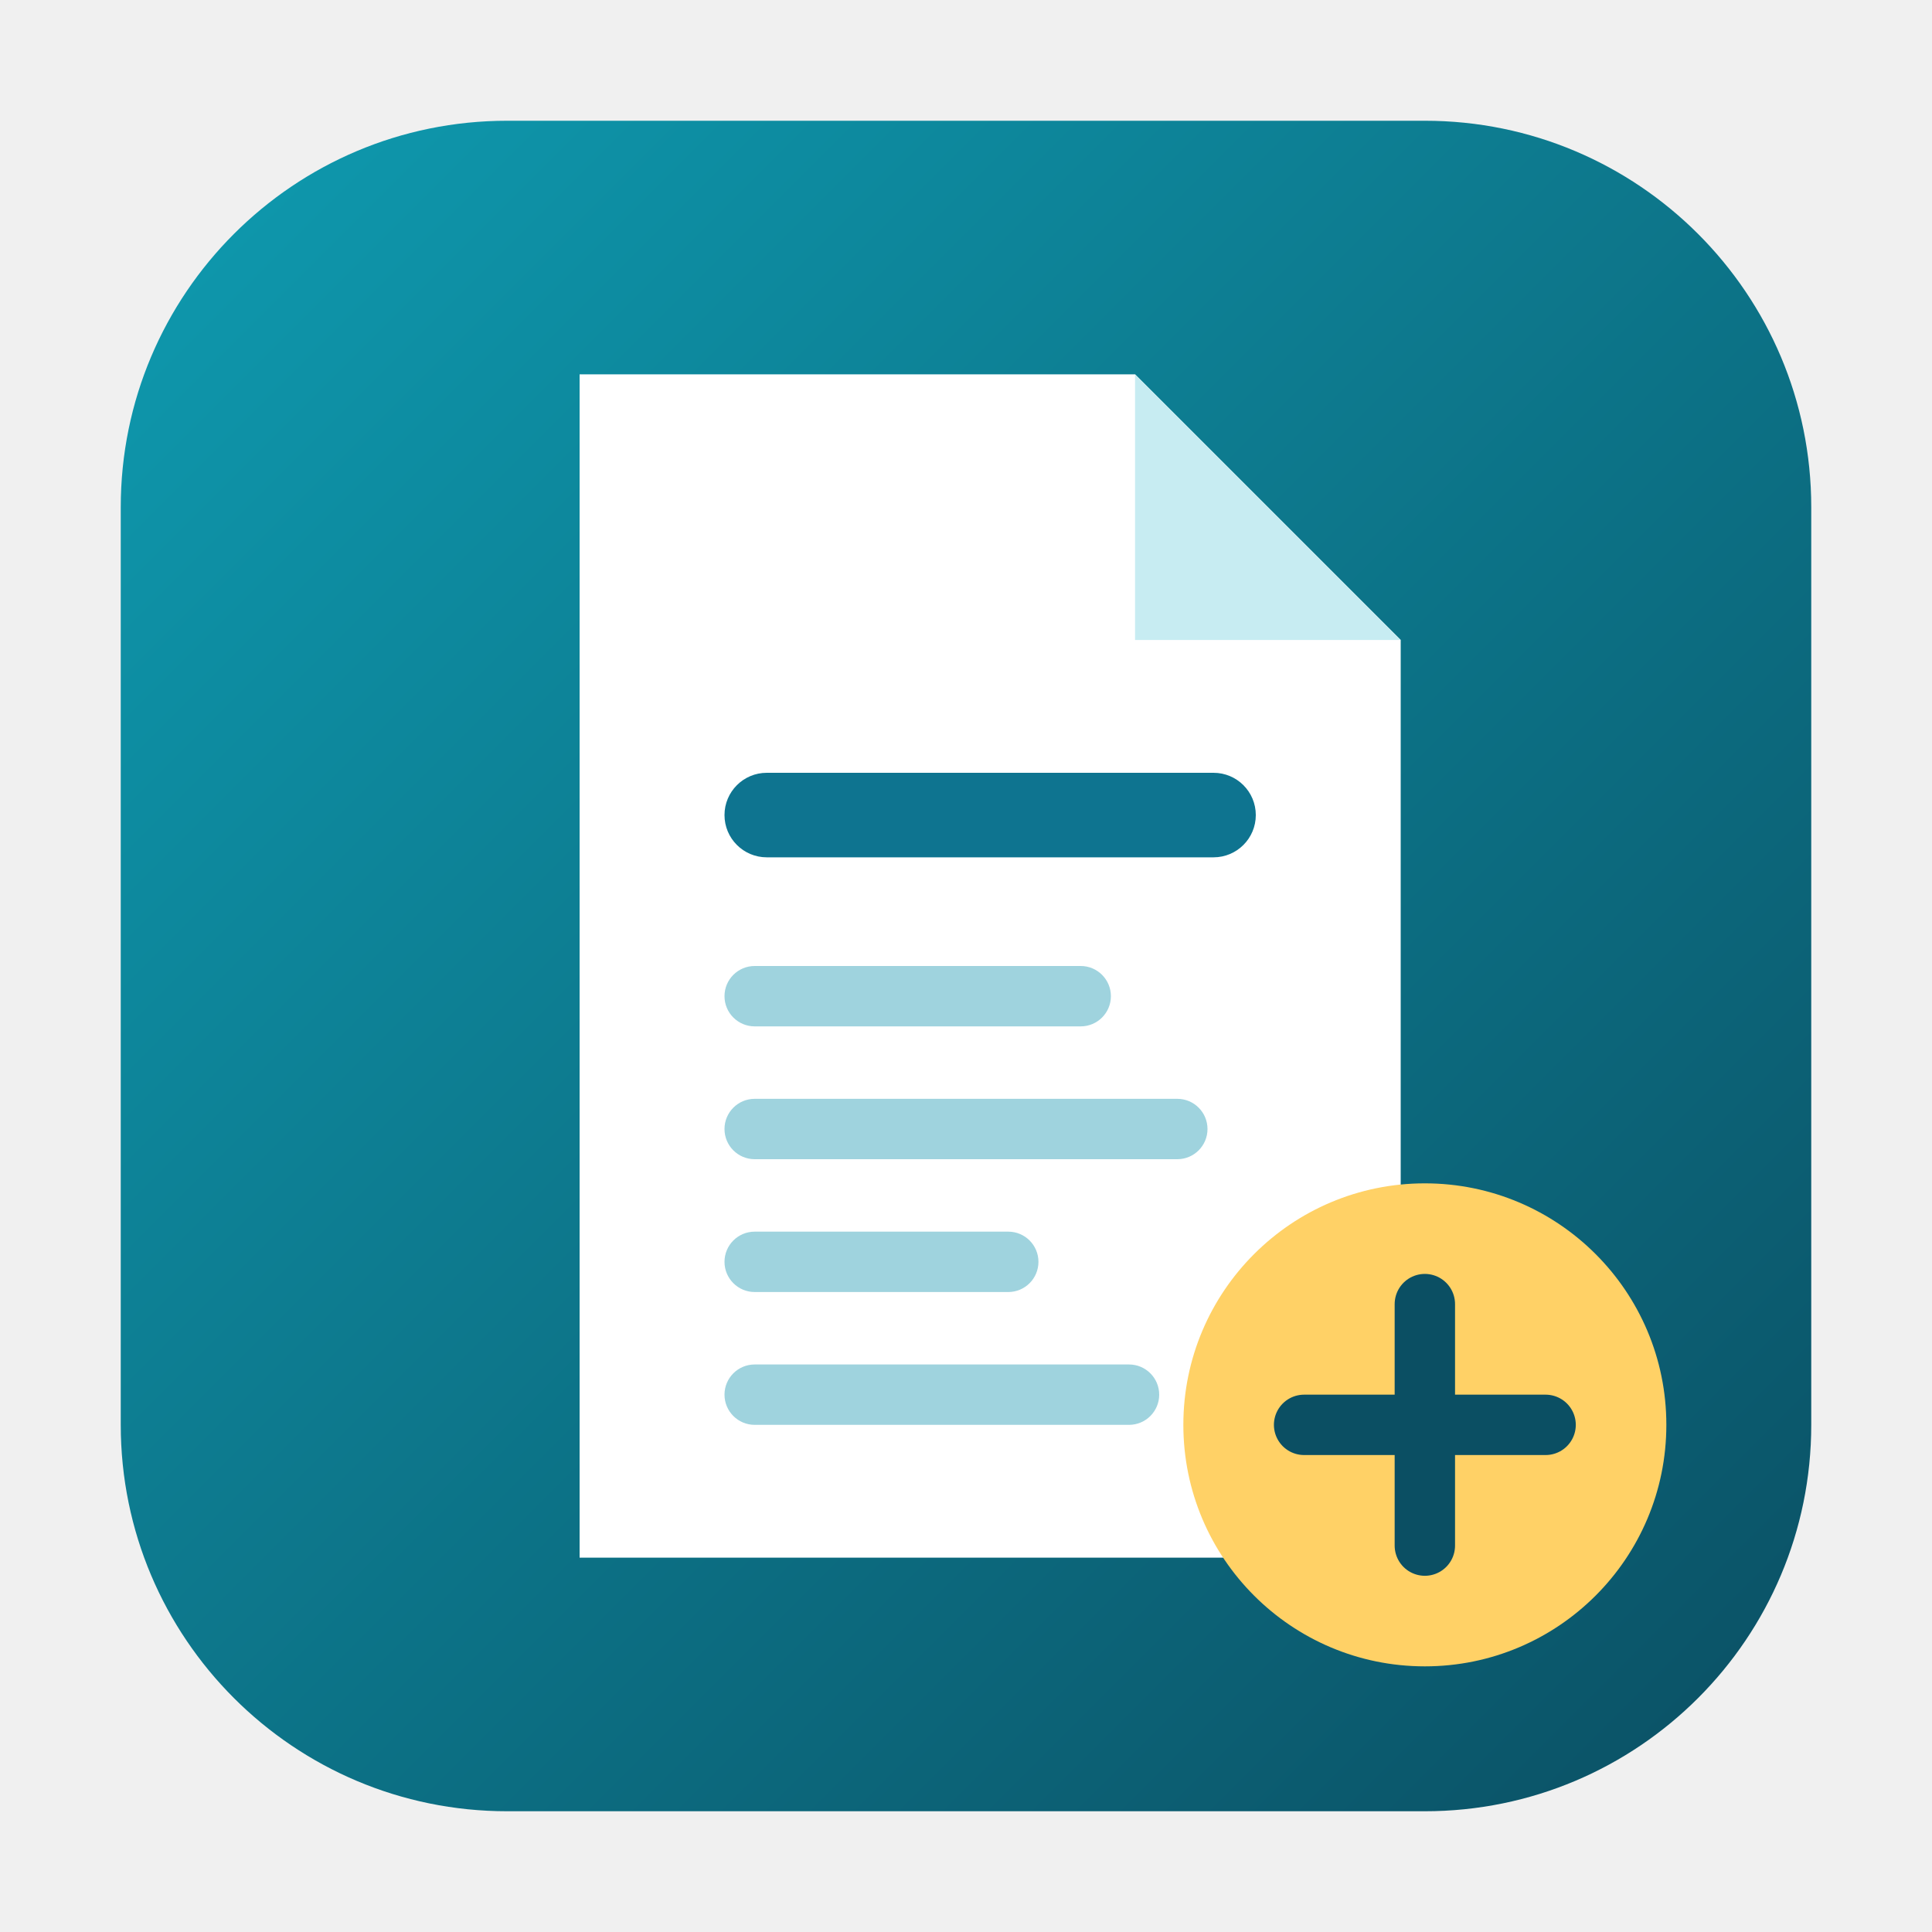
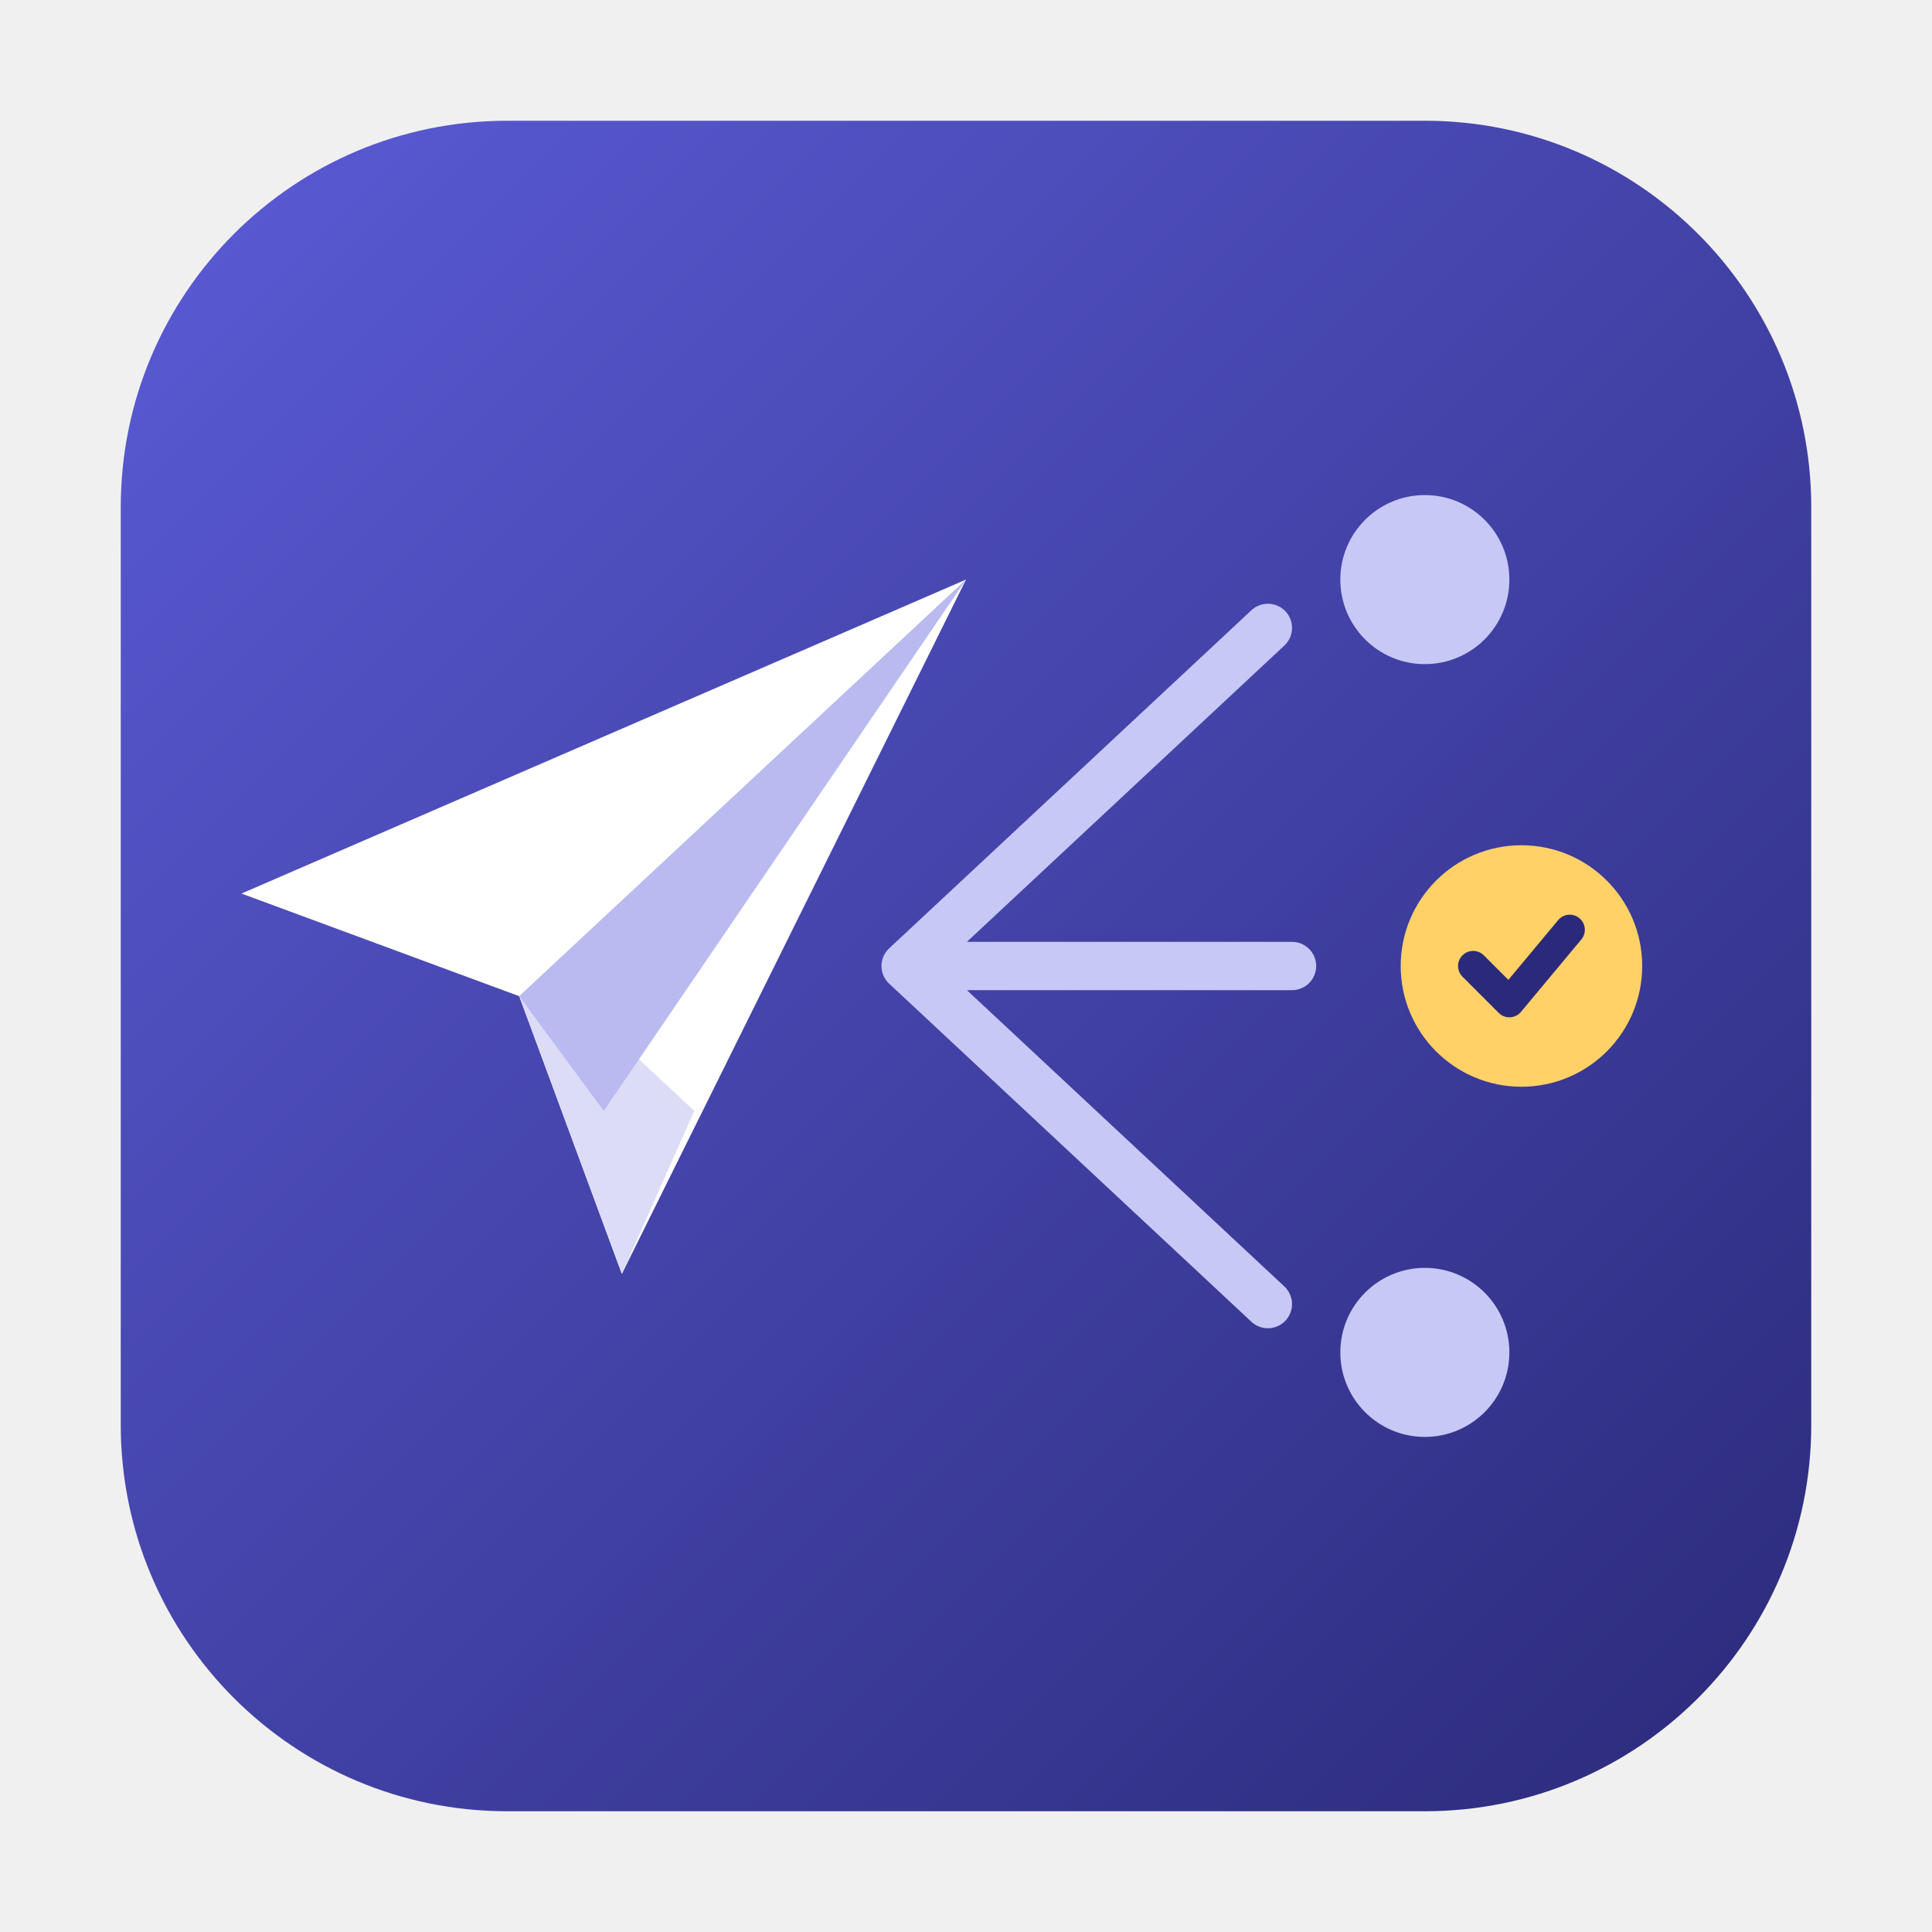
<svg xmlns="http://www.w3.org/2000/svg" viewBox="0 0 320 320" width="320" height="320">
  <defs>
    <linearGradient id="bg" x1="0" y1="0" x2="1" y2="1">
-       <stop offset="0" stop-color="#0e9bb0" />
-       <stop offset="1" stop-color="#0b4f63" />
+       <stop offset="0" stop-color="#5b5bd6" />
+       <stop offset="1" stop-color="#2b2a7a" />
    </linearGradient>
  </defs>
  <rect x="20" y="20" width="280" height="280" rx="64" fill="url(#bg)" />
-   <path d="M96 62h92l44 44v152H96z" fill="#ffffff" />
-   <path d="M188 62v44h44" fill="#c7ecf2" />
-   <rect x="120" y="128" width="88" height="14" rx="7" fill="#0e7490" />
-   <rect x="120" y="160" width="64" height="10" rx="5" fill="#9fd3de" />
-   <rect x="120" y="182" width="80" height="10" rx="5" fill="#9fd3de" />
-   <rect x="120" y="204" width="52" height="10" rx="5" fill="#9fd3de" />
-   <rect x="120" y="226" width="72" height="10" rx="5" fill="#9fd3de" />
-   <circle cx="236" cy="236" r="40" fill="#ffd166" />
-   <path d="M236 216v40M216 236h40" stroke="#0b4f63" stroke-width="10" stroke-linecap="round" />
+   <circle cx="236" cy="96" r="14" fill="#c7c8f5" />
+   <circle cx="252" cy="160" r="14" fill="#c7c8f5" />
+   <circle cx="236" cy="224" r="14" fill="#c7c8f5" />
+   <path d="M150 160h64M150 160l60-56M150 160l60 56" stroke="#c7c8f5" stroke-width="8" stroke-linecap="round" fill="none" />
+   <path d="M160 96 40 148l46 17 17 46L160 96z" fill="#ffffff" />
+   <path d="M160 96 86 165l17 46 12-27-15-14z" fill="#dcdcf7" />
+   <path d="M100 184l60-88-74 69z" fill="#b9baf0" />
+   <circle cx="252" cy="160" r="20" fill="#ffd166" />
+   <path d="M244 160l6 6 10-12" stroke="#2b2a7a" stroke-width="5" stroke-linecap="round" stroke-linejoin="round" fill="none" />
</svg>
